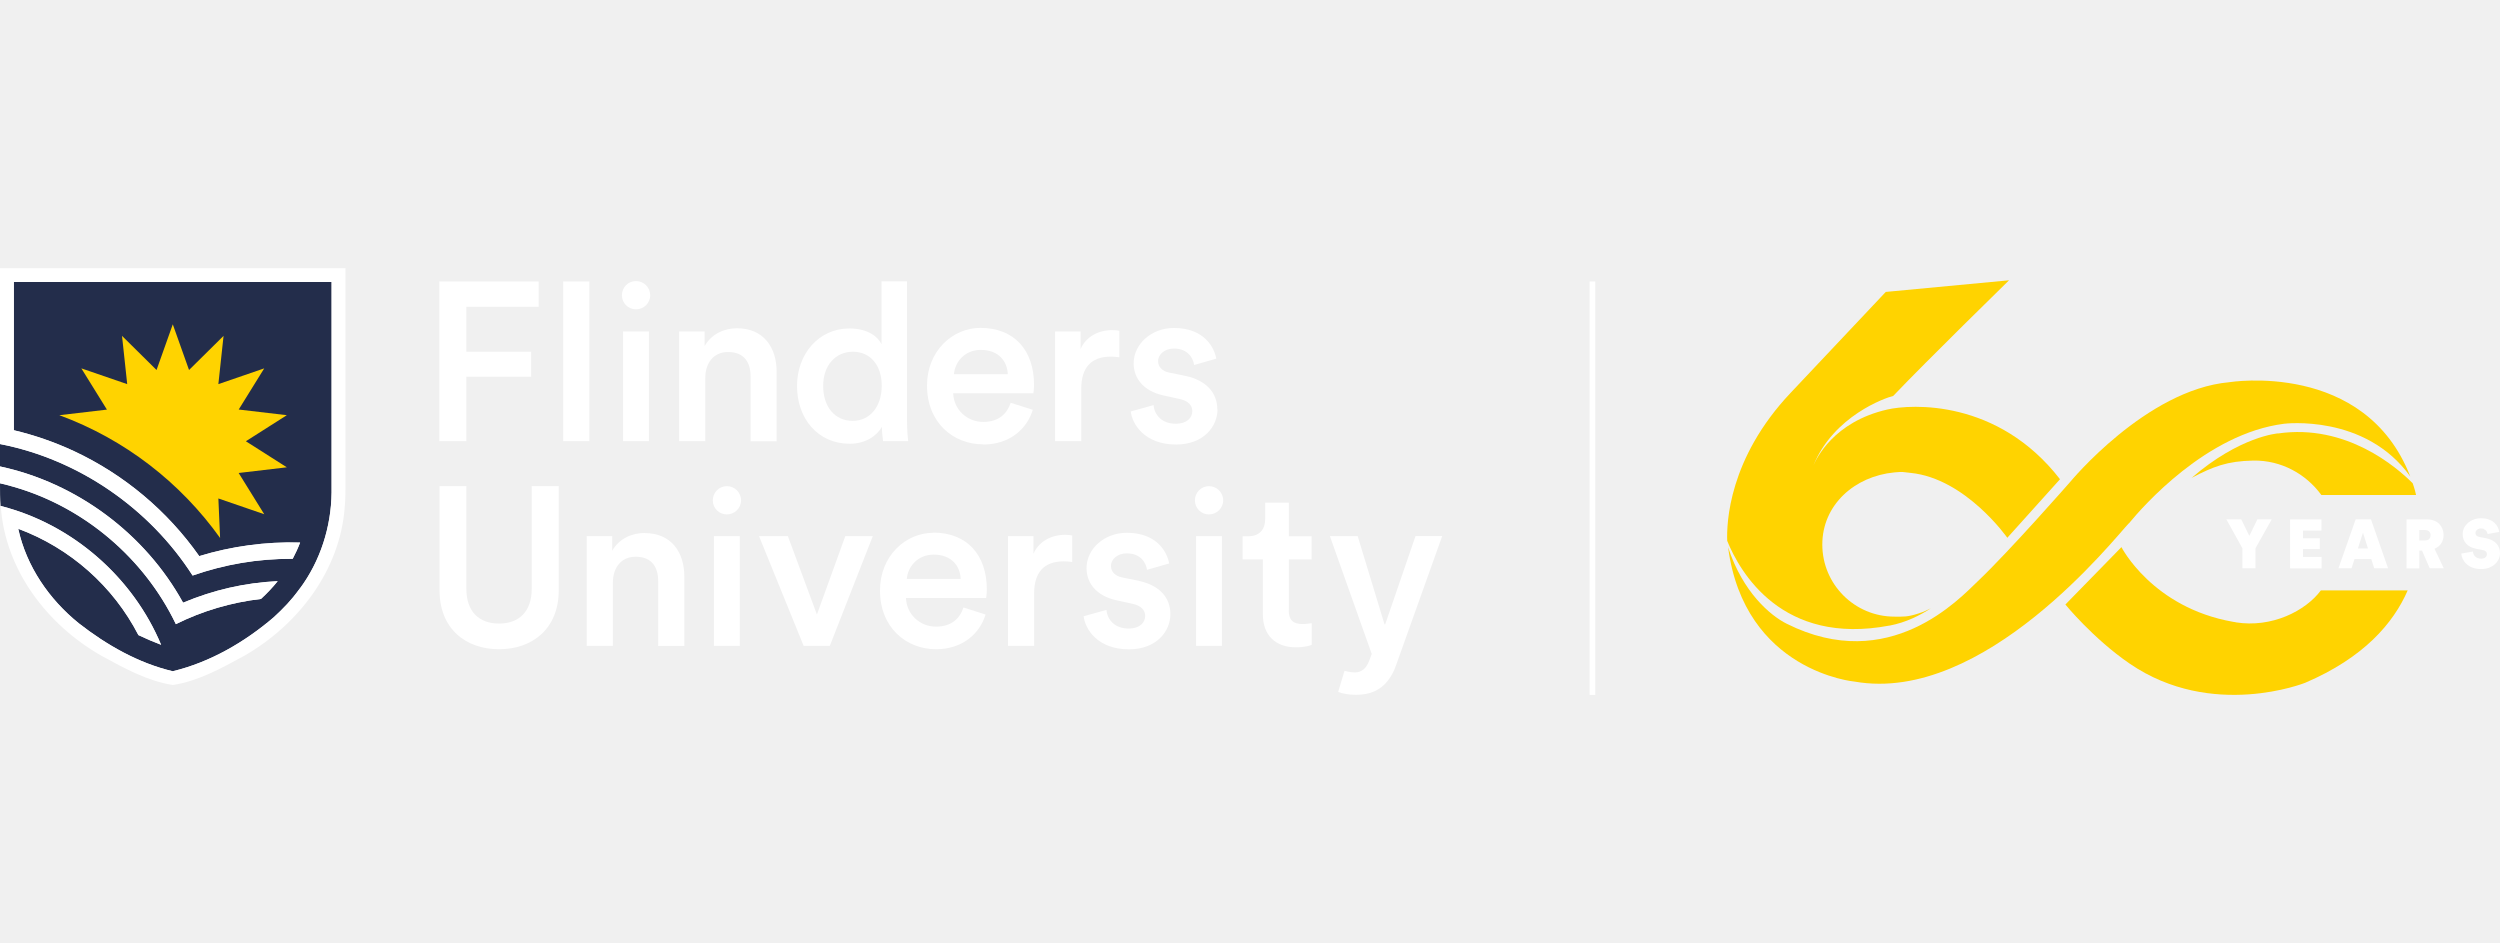
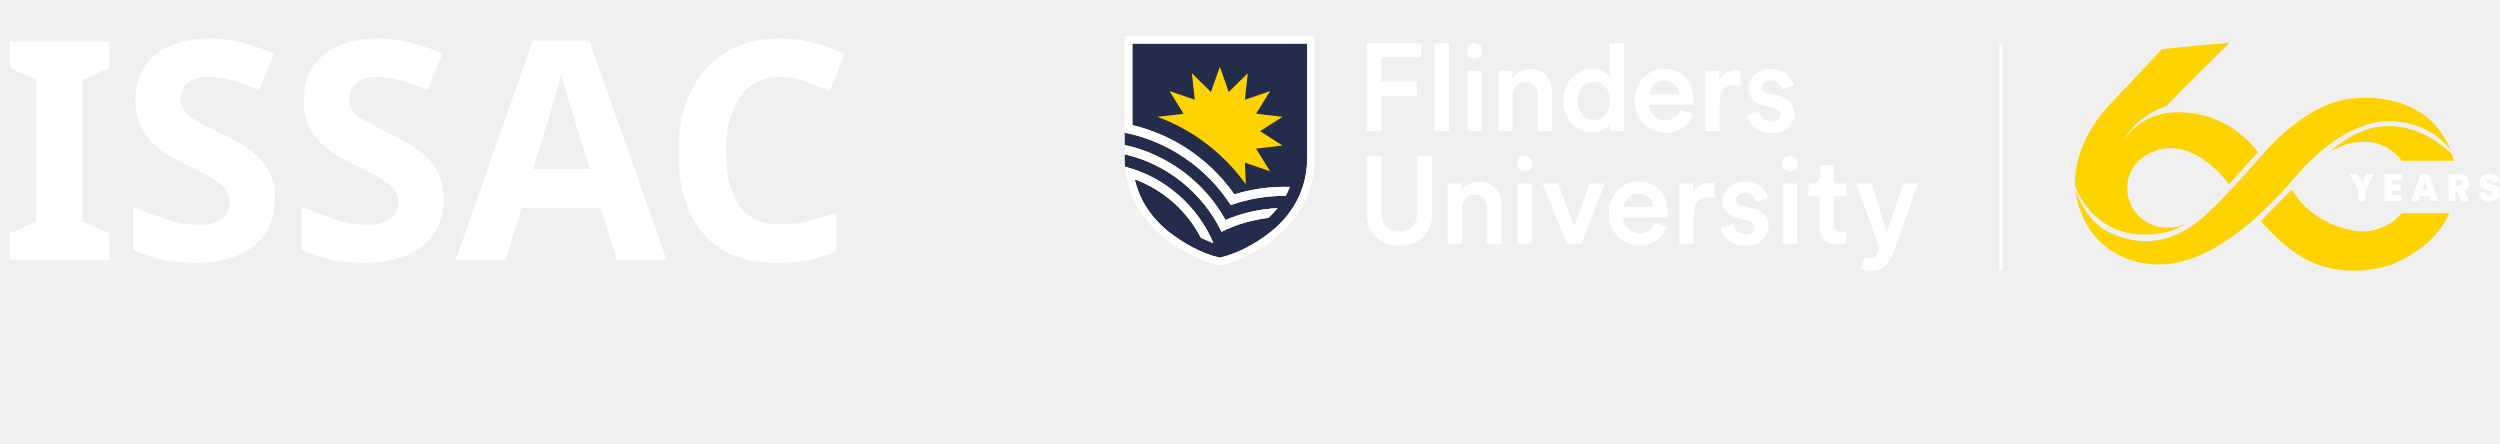
- <svg xmlns="http://www.w3.org/2000/svg" viewBox="0 0 260 98">
-   <g fill="#fff">
-     <path d="m165.32 29.27h.59v43h-.59z" />
-     <path d="m55.3 61.22c0 2.34-1.27 3.63-3.4 3.63s-3.4-1.29-3.4-3.63v-10.66h-2.79v10.82c0 4.01 2.72 6.14 6.19 6.14s6.21-2.13 6.21-6.14v-10.82h-2.81z" />
-     <path d="m67.04 55.43c-1.27 0-2.62.54-3.37 1.85v-1.52h-2.65v11.41h2.72v-6.58c0-1.5.82-2.69 2.37-2.69 1.71 0 2.34 1.12 2.34 2.53v6.75h2.72v-7.22c0-2.51-1.34-4.52-4.12-4.52z" />
-     <path d="m84.96 63.91-3.02-8.15h-3l4.64 11.41h2.72l4.47-11.41h-2.86z" />
-     <path d="m97.07 55.41c-2.88 0-5.55 2.39-5.55 6 0 3.87 2.74 6.11 5.83 6.11 2.74 0 4.55-1.62 5.15-3.61l-2.3-.73c-.37 1.12-1.22 1.99-2.86 1.99s-3.05-1.24-3.12-2.98h8.34s.07-.42.07-.87c0-3.61-2.06-5.93-5.58-5.93zm-2.76 4.8c.09-1.22 1.08-2.53 2.79-2.53 1.87 0 2.76 1.19 2.81 2.53z" />
-     <path d="m107.48 57.59v-1.83h-2.65v11.41h2.72v-5.44c0-2.13.96-3.35 3.07-3.35.28 0 .59.02.89.07v-2.76c-.12-.02-.4-.07-.73-.07-1.5 0-2.76.73-3.3 1.97z" />
-     <path d="m118.42 60.4-1.73-.35c-.7-.14-1.15-.59-1.15-1.19 0-.7.68-1.31 1.64-1.31 1.52 0 2.01 1.05 2.11 1.71l2.3-.66c-.19-1.12-1.22-3.19-4.4-3.19-2.37 0-4.19 1.69-4.19 3.68 0 1.57 1.05 2.88 3.07 3.33l1.69.37c.91.19 1.34.66 1.34 1.27 0 .7-.59 1.31-1.71 1.31-1.45 0-2.23-.91-2.32-1.94l-2.37.66c.14 1.29 1.41 3.44 4.71 3.44 2.91 0 4.31-1.92 4.31-3.65s-1.12-3-3.28-3.47z" />
-     <path d="m124.39 55.76h2.69v11.41h-2.69z" />
-     <path d="m134.04 63.47v-5.29h2.37v-2.41h-2.37v-3.49h-2.46v1.71c0 1.01-.54 1.78-1.76 1.78h-.59v2.41h2.11v5.74c0 2.13 1.31 3.4 3.42 3.4.98 0 1.5-.19 1.66-.26v-2.25c-.12.02-.56.09-.94.09-1.01 0-1.45-.42-1.45-1.43z" />
-     <path d="m74.25 55.76h2.69v11.41h-2.69z" />
-     <path d="m75.59 50.56c-.8 0-1.46.66-1.46 1.48s.66 1.46 1.46 1.46 1.48-.64 1.48-1.46-.66-1.48-1.48-1.48z" />
-     <path d="m125.73 50.56c-.8 0-1.46.66-1.46 1.48s.66 1.46 1.46 1.46 1.48-.64 1.48-1.46-.66-1.48-1.48-1.48z" />
-     <path d="m147.21 55.76-3.15 9.17h-.07s-2.79-9.17-2.79-9.17h-2.89l4.35 12.25-.24.65c-.17.45-.38.78-.63.97-.25.2-.53.3-.86.3-.32 0-.69-.05-1.1-.17l-.66 2.2c.19.08.45.15.78.21s.68.09 1.07.09c.74 0 1.38-.12 1.91-.36s.99-.59 1.36-1.05.67-1 .89-1.64l4.81-13.46h-2.78z" />
-     <path d="m48.5 39.18h6.74v-2.6h-6.74v-4.67h7.52v-2.64h-10.33v16.61h2.81z" />
-     <path d="m58.57 29.27h2.72v16.61h-2.72z" />
-     <path d="m64.8 34.47h2.69v11.41h-2.69z" />
-     <path d="m80.77 45.88v-7.22c0-2.51-1.34-4.52-4.12-4.52-1.27 0-2.62.54-3.37 1.85v-1.52h-2.65v11.41h2.72v-6.58c0-1.5.82-2.69 2.37-2.69 1.71 0 2.34 1.12 2.34 2.53v6.75h2.72z" />
-     <path d="m91.85 45.88h2.6c-.02-.19-.12-1.05-.12-2.09v-14.53h-2.65v6.54c-.35-.73-1.36-1.64-3.35-1.64-3.21 0-5.44 2.69-5.44 5.97 0 3.44 2.2 6.02 5.48 6.02 1.62 0 2.81-.8 3.35-1.76 0 .47.07 1.22.12 1.48zm-3.17-2.11c-1.85 0-3.07-1.45-3.07-3.63s1.31-3.56 3.09-3.56 3 1.36 3 3.54-1.24 3.65-3.02 3.65z" />
-     <path d="m102.26 46.23c2.74 0 4.55-1.62 5.15-3.61l-2.3-.73c-.37 1.12-1.22 1.99-2.86 1.99s-3.05-1.24-3.12-2.98h8.34s.07-.42.07-.87c0-3.61-2.06-5.93-5.58-5.93-2.88 0-5.55 2.39-5.55 6 0 3.87 2.74 6.11 5.83 6.11zm-.26-9.84c1.87 0 2.76 1.19 2.81 2.53h-5.6c.09-1.22 1.08-2.53 2.79-2.53z" />
-     <path d="m115.52 37.09c.28 0 .59.02.89.07v-2.76c-.12-.02-.4-.07-.73-.07-1.5 0-2.76.73-3.3 1.97v-1.83h-2.65v11.41h2.72v-5.44c0-2.13.96-3.35 3.07-3.35z" />
-     <path d="m126.6 42.57c0-1.69-1.12-3-3.28-3.47l-1.73-.35c-.7-.14-1.15-.59-1.15-1.19 0-.7.68-1.31 1.64-1.31 1.52 0 2.01 1.05 2.11 1.71l2.3-.66c-.19-1.12-1.22-3.19-4.4-3.19-2.37 0-4.19 1.69-4.19 3.68 0 1.57 1.05 2.88 3.07 3.33l1.69.37c.91.19 1.34.66 1.34 1.27 0 .7-.59 1.31-1.71 1.31-1.45 0-2.23-.91-2.32-1.94l-2.37.66c.14 1.29 1.41 3.44 4.71 3.44 2.91 0 4.31-1.92 4.31-3.65z" />
-     <path d="m66.14 32.17c.82 0 1.48-.64 1.48-1.46s-.66-1.48-1.48-1.48-1.46.66-1.46 1.48.66 1.46 1.46 1.46z" />
+ <svg xmlns="http://www.w3.org/2000/svg" id="Layer_1" version="1.1" viewBox="0 0 472.65 83.8">
+   <defs>
+     <style>
+       .st0 {
+         fill: #232d4b;
+       }
+ 
+       .st1 {
+         fill: #ffd300;
+       }
+ 
+       .st2, .st3 {
+         fill: #fff;
+       }
+ 
+       .st3 {
+         font-family: Alexandria-Black, Alexandria;
+         font-size: 57.79px;
+         font-weight: 800;
+       }
+     </style>
+   </defs>
+   <g>
+     <path class="st2" d="M377.97,8.18h.59v43h-.59V8.18Z" />
+     <path class="st2" d="M267.95,40.13c0,2.34-1.27,3.63-3.4,3.63s-3.4-1.29-3.4-3.63v-10.66h-2.79v10.82c0,4.01,2.72,6.14,6.19,6.14s6.21-2.13,6.21-6.14v-10.82h-2.81v10.66Z" />
+     <path class="st2" d="M279.69,34.34c-1.27,0-2.62.54-3.37,1.85v-1.52h-2.65v11.41h2.72v-6.58c0-1.5.82-2.69,2.37-2.69,1.71,0,2.34,1.12,2.34,2.53v6.75h2.72v-7.22c0-2.51-1.34-4.52-4.12-4.52h0Z" />
+     <path class="st2" d="M297.61,42.82l-3.02-8.15h-3l4.64,11.41h2.72l4.47-11.41h-2.86l-2.95,8.15Z" />
+     <path class="st2" d="M309.72,34.32c-2.88,0-5.55,2.39-5.55,6,0,3.87,2.74,6.11,5.83,6.11,2.74,0,4.55-1.62,5.15-3.61l-2.3-.73c-.37,1.12-1.22,1.99-2.86,1.99s-3.05-1.24-3.12-2.98h8.34s.07-.42.07-.87c0-3.61-2.06-5.93-5.58-5.93l.02.02ZM306.96,39.12c.09-1.22,1.08-2.53,2.79-2.53,1.87,0,2.76,1.19,2.81,2.53h-5.6Z" />
+     <path class="st2" d="M320.13,36.5v-1.83h-2.65v11.41h2.72v-5.44c0-2.13.96-3.35,3.07-3.35.28,0,.59.02.89.07v-2.76c-.12-.02-.4-.07-.73-.07-1.5,0-2.76.73-3.3,1.97Z" />
+     <path class="st2" d="M331.07,39.31l-1.73-.35c-.7-.14-1.15-.59-1.15-1.19,0-.7.68-1.31,1.64-1.31,1.52,0,2.01,1.05,2.11,1.71l2.3-.66c-.19-1.12-1.22-3.19-4.4-3.19-2.37,0-4.19,1.69-4.19,3.68,0,1.57,1.05,2.88,3.07,3.33l1.69.37c.91.19,1.34.66,1.34,1.27,0,.7-.59,1.31-1.71,1.31-1.45,0-2.23-.91-2.32-1.94l-2.37.66c.14,1.29,1.41,3.44,4.71,3.44,2.91,0,4.31-1.92,4.31-3.65s-1.12-3-3.28-3.47h-.02Z" />
+     <path class="st2" d="M337.04,34.67h2.69v11.41h-2.69v-11.41Z" />
+     <path class="st2" d="M346.69,42.38v-5.29h2.37v-2.41h-2.37v-3.49h-2.46v1.71c0,1.01-.54,1.78-1.76,1.78h-.59v2.41h2.11v5.74c0,2.13,1.31,3.4,3.42,3.4.98,0,1.5-.19,1.66-.26v-2.25c-.12.02-.56.09-.94.09-1.01,0-1.45-.42-1.45-1.43h0Z" />
+     <path class="st2" d="M286.9,34.67h2.69v11.41h-2.69v-11.41Z" />
+     <path class="st2" d="M288.24,29.47c-.8,0-1.46.66-1.46,1.48s.66,1.46,1.46,1.46,1.48-.64,1.48-1.46-.66-1.48-1.48-1.48Z" />
+     <path class="st2" d="M338.38,29.47c-.8,0-1.46.66-1.46,1.48s.66,1.46,1.46,1.46,1.48-.64,1.48-1.46-.66-1.48-1.48-1.48Z" />
+     <path class="st2" d="M359.86,34.67l-3.15,9.17h-.07l-2.79-9.17h-2.89l4.35,12.25-.24.65c-.17.45-.38.78-.63.97-.25.2-.53.3-.86.3s-.69-.05-1.1-.17l-.66,2.2c.19.08.45.15.78.21s.68.09,1.07.09c.74,0,1.38-.12,1.91-.36s.99-.59,1.36-1.05.67-1,.89-1.64l4.81-13.46h-2.78Z" />
+     <path class="st2" d="M261.15,18.09h6.74v-2.6h-6.74v-4.67h7.52v-2.64h-10.33v16.61h2.81v-6.7Z" />
+     <path class="st2" d="M271.22,8.18h2.72v16.61h-2.72V8.18Z" />
+     <path class="st2" d="M277.45,13.38h2.69v11.41h-2.69v-11.41Z" />
+     <path class="st2" d="M293.42,24.79v-7.22c0-2.51-1.34-4.52-4.12-4.52-1.27,0-2.62.54-3.37,1.85v-1.52h-2.65v11.41h2.72v-6.58c0-1.5.82-2.69,2.37-2.69,1.71,0,2.34,1.12,2.34,2.53v6.75h2.72,0Z" />
+     <path class="st2" d="M304.5,24.79h2.6c-.02-.19-.12-1.05-.12-2.09v-14.53h-2.65v6.54c-.35-.73-1.36-1.64-3.35-1.64-3.21,0-5.44,2.69-5.44,5.97s2.2,6.02,5.48,6.02c1.62,0,2.81-.8,3.35-1.76,0,.47.07,1.22.12,1.48h.01ZM301.33,22.68c-1.85,0-3.07-1.45-3.07-3.63s1.31-3.56,3.09-3.56,3,1.36,3,3.54-1.24,3.65-3.02,3.65Z" />
+     <path class="st2" d="M314.91,25.14c2.74,0,4.55-1.62,5.15-3.61l-2.3-.73c-.37,1.12-1.22,1.99-2.86,1.99s-3.05-1.24-3.12-2.98h8.34s.07-.42.07-.87c0-3.61-2.06-5.93-5.58-5.93-2.88,0-5.55,2.39-5.55,6,0,3.87,2.74,6.11,5.83,6.11l.02.02ZM314.65,15.3c1.87,0,2.76,1.19,2.81,2.53h-5.6c.09-1.22,1.08-2.53,2.79-2.53Z" />
+     <path class="st2" d="M328.17,16c.28,0,.59.02.89.07v-2.76c-.12-.02-.4-.07-.73-.07-1.5,0-2.76.73-3.3,1.97v-1.83h-2.65v11.41h2.72v-5.44c0-2.13.96-3.35,3.07-3.35Z" />
+     <path class="st2" d="M339.25,21.48c0-1.69-1.12-3-3.28-3.47l-1.73-.35c-.7-.14-1.15-.59-1.15-1.19,0-.7.68-1.31,1.64-1.31,1.52,0,2.01,1.05,2.11,1.71l2.3-.66c-.19-1.12-1.22-3.19-4.4-3.19-2.37,0-4.19,1.69-4.19,3.68,0,1.57,1.05,2.88,3.07,3.33l1.69.37c.91.19,1.34.66,1.34,1.27,0,.7-.59,1.31-1.71,1.31-1.45,0-2.23-.91-2.32-1.94l-2.37.66c.14,1.29,1.41,3.44,4.71,3.44,2.91,0,4.31-1.92,4.31-3.65h-.02Z" />
+     <path class="st2" d="M278.79,11.08c.82,0,1.48-.64,1.48-1.46s-.66-1.48-1.48-1.48-1.46.66-1.46,1.48.66,1.46,1.46,1.46Z" />
  </g>
-   <path d="m.92 52.86c7.05 2.06 13.01 7.43 15.83 14.2-.81-.31-1.59-.64-2.36-1.01-2.62-5.08-7.09-9.05-12.5-11.06.85 3.91 3.22 7.35 6.31 9.84 2.87 2.24 6.19 4.14 9.76 4.98 3.87-.93 7.49-3.03 10.5-5.61s0 0 0 0c.49-.44.96-.91 1.41-1.39.21-.23.41-.47.61-.7.27-.34.54-.68.79-1.03-.05.06-.09.13-.13.19 2.15-2.88 3.3-6.45 3.34-10.04 0-4.86 0-7.56 0-16.59s0 0 0 0c0-2.98 0-5.31 0-5.31h-33.04s0 2.4 0 5.31 0 0 0 0v10.1c2.15.51 4.25 1.24 6.25 2.17 5.24 2.45 9.73 6.23 13.03 10.92 3.3-1.01 6.9-1.52 10.49-1.41-.22.58-.48 1.14-.77 1.69-3.64-.02-7.08.58-10.41 1.74-4.48-6.98-11.85-12.08-20.03-13.67v2.33c8 1.71 15.11 7.02 19.04 14.17 3.13-1.32 6.4-2.08 9.84-2.24-.52.64-1.1 1.26-1.74 1.85-3.09.36-6.08 1.24-8.85 2.62-3.5-7.3-10.37-12.85-18.29-14.65 0 .75 0 1.62.07 2.36.28.07.56.15.84.23z" fill="#232d4b" />
-   <path d="m0 27.89h35.93v22.37s0 0 0 0c0 .74 0 1.63-.07 2.36-.44 6.64-4.82 12.35-10.47 15.59-2.32 1.26-4.77 2.63-7.41 3.03-2.64-.4-5.09-1.77-7.41-3.03-5.68-3.23-10.05-8.95-10.49-15.59 7.41 1.88 13.74 7.39 16.68 14.44-.81-.31-1.59-.64-2.36-1.01-2.62-5.08-7.09-9.05-12.5-11.06.85 3.91 3.22 7.35 6.31 9.84 2.87 2.24 6.19 4.14 9.76 4.98 3.87-.93 7.49-3.03 10.5-5.61s0 0 0 0c.49-.44.96-.91 1.41-1.39.21-.23.41-.47.61-.7.27-.34.54-.68.79-1.03 0 0 0 .01-.01.02 2.08-2.85 3.18-6.35 3.22-9.87 0-4.87 0-21.9 0-21.9h-33.05s0 15.4 0 15.42c2.15.51 4.25 1.24 6.25 2.17 5.24 2.45 9.73 6.23 13.03 10.92 3.3-1.01 6.9-1.52 10.49-1.41-.22.58-.48 1.14-.77 1.69-3.64-.02-7.08.58-10.41 1.74-4.48-6.99-11.85-12.09-20.03-13.68v-18.28z" fill="#fff" />
-   <path d="m1.44 50.64c7.31 2.09 13.57 7.43 16.85 14.27 2.77-1.38 5.76-2.26 8.85-2.62.64-.59 1.23-1.21 1.74-1.85-3.44.17-6.7.93-9.84 2.24-3.93-7.15-11.04-12.46-19.04-14.17v1.75c.42.09 1.07.27 1.44.38z" fill="#fff" />
-   <path d="m31.14 61.27c.04-.06.08-.11.12-.17-.04.06-.08.11-.12.17z" fill="#fff" />
-   <path d="m24.82 42.6 2.66-4.29-4.77 1.64.54-5.02-3.59 3.55-1.69-4.75-1.69 4.75-3.59-3.55.54 5.02-4.77-1.64 2.66 4.29-4.95.58c6.78 2.49 12.59 6.99 16.72 12.77l-.18-4.11 4.77 1.64-2.66-4.29 5.01-.59-4.26-2.71 4.26-2.71-5.01-.59z" fill="#ffd300" />
-   <path d="m258.33 55.04c.09.04.16.08.21.14s.1.11.12.18.04.13.05.18l1.21-.22c-.02-.16-.08-.33-.16-.5s-.2-.32-.35-.46-.34-.25-.57-.33c-.23-.09-.5-.13-.83-.13-.26 0-.5.04-.73.13-.23.08-.43.2-.6.34-.17.15-.31.32-.41.52s-.15.42-.15.66c0 .4.12.73.37 1s.6.44 1.06.53l.63.12c.16.03.28.08.35.16.08.08.11.17.11.28 0 .13-.05.24-.16.33s-.25.13-.43.13c-.14 0-.27-.02-.37-.06s-.19-.09-.26-.16-.13-.15-.17-.24-.06-.18-.06-.28l-1.22.21c.01.18.06.36.15.55s.21.37.38.52c.17.16.38.29.63.39.26.1.56.15.92.15.31 0 .59-.05.83-.14.24-.1.44-.22.61-.38s.29-.33.38-.53.13-.4.13-.6c0-.39-.12-.73-.37-1-.25-.28-.62-.46-1.11-.56l-.64-.12c-.15-.03-.26-.08-.33-.15s-.1-.16-.1-.27c0-.12.05-.23.16-.33.11-.09.25-.14.41-.14.12 0 .23.02.32.05m-6.73 1.21v-1.1h.56c.2 0 .35.05.46.15.1.1.15.23.15.39s-.05.3-.15.4-.25.15-.46.15h-.56zm0 2.88v-1.84h.28l.8 1.84h1.46l-.96-2.03c.28-.11.51-.29.68-.53.17-.25.26-.54.26-.89 0-.23-.04-.45-.12-.65s-.2-.37-.34-.52c-.15-.15-.33-.26-.54-.34s-.44-.12-.7-.12h-2.15v5.09h1.33zm-5.86-3.7.52 1.64h-1.05zm1.17 3.7h1.44l-1.78-5.09h-1.59l-1.79 5.09h1.36l.31-.96h1.74zm-5.47 0v-1.18h-1.94v-.82h1.75v-1.12h-1.75v-.8h1.92v-1.16h-3.26v5.09h3.27zm-8.24-2.08v2.08h1.36v-2.08l1.69-3.01h-1.49l-.84 1.72-.84-1.72h-1.55z" fill="#fff" />
-   <g fill="#ffd300">
-     <path d="m221.4 54.44c1.42-1.73 8.07-9.35 16.15-10.37 0 0 8.45-1.06 13.12 5.49-4.7-12.12-18.83-9.81-18.83-9.81-8.65.78-16.55 10.38-16.55 10.38s-6.3 7.19-9.6 10.32c-1.88 1.79-9.2 9.76-19.87 4.42-1.67-.83-4.57-3.25-6.1-7.96 1.71 12.97 13.18 13.98 13.18 13.98 13.44 2.35 26.99-14.89 28.49-16.46z" />
-     <path d="m196.53 65.06c1.68-.32 3.14-1.05 4.28-1.8-.33.15-.65.34-1.25.53-1.21.39-1.56.34-2.54.34-4.14 0-7.5-3.36-7.5-7.5s3.38-7.11 7.5-7.5c.92-.09.9-.03 1.68.05 5.74.58 10.06 6.75 10.06 6.75l5.48-6.09c-6.46-8.35-15.48-7.82-17.96-7.25-5.63 1.29-7.38 5.14-7.69 5.82-.02.04-.03.08 0 0 2.11-5.16 7.49-7.04 8.3-7.23 3.46-3.63 12.05-12.03 12.05-12.03l-12.82 1.21s-5.37 5.71-9.89 10.49c-6.46 6.83-6.67 13.58-6.6 15.4 1.32 3.25 5.69 10.93 16.87 8.81z" />
-     <path d="m236.92 45.07s-3.97.29-8.99 4.63c2.24-1.18 3.7-1.75 6.41-1.8 2.92-.05 5.5 1.41 7.08 3.58h9.85c-.14-.64-.32-1.15-.35-1.22-1.66-1.67-6.92-6.21-14-5.18z" />
-     <path d="m232.5 64.71s-.26-.04-.26-.04c-8.42-1.49-11.61-7.77-11.61-7.77l-5.83 5.97s2.89 3.55 6.69 6.15c8.57 5.87 18.25 1.99 18.25 1.99 6.08-2.6 9.17-6.18 10.66-9.61h-9.03c-1.58 2.13-5.11 3.93-8.87 3.32z" />
+   <path class="st0" d="M213.57,31.77c7.05,2.06,13.01,7.43,15.83,14.2-.81-.31-1.59-.64-2.36-1.01-2.62-5.08-7.09-9.05-12.5-11.06.85,3.91,3.22,7.35,6.31,9.84,2.87,2.24,6.19,4.14,9.76,4.98,3.87-.93,7.49-3.03,10.5-5.61s0,0,0,0c.49-.44.96-.91,1.41-1.39.21-.23.41-.47.61-.7.27-.34.54-.68.79-1.03-.05.06-.09.13-.13.19,2.15-2.88,3.3-6.45,3.34-10.04V13.55c0-9.03,0,0,0,0v-5.31h-33.04v5.31c0,2.91,0,0,0,0v10.1c2.15.51,4.25,1.24,6.25,2.17,5.24,2.45,9.73,6.23,13.03,10.92,3.3-1.01,6.9-1.52,10.49-1.41-.22.58-.48,1.14-.77,1.69-3.64-.02-7.08.58-10.41,1.74-4.48-6.98-11.85-12.08-20.03-13.67v2.33c8,1.71,15.11,7.02,19.04,14.17,3.13-1.32,6.4-2.08,9.84-2.24-.52.64-1.1,1.26-1.74,1.85-3.09.36-6.08,1.24-8.85,2.62-3.5-7.3-10.37-12.85-18.29-14.65,0,.75,0,1.62.07,2.36.28.07.56.15.84.23h.01Z" />
+   <path class="st2" d="M212.65,6.8h35.93v22.37h0c0,.74,0,1.63-.07,2.36-.44,6.64-4.82,12.35-10.47,15.59-2.32,1.26-4.77,2.63-7.41,3.03-2.64-.4-5.09-1.77-7.41-3.03-5.68-3.23-10.05-8.95-10.49-15.59,7.41,1.88,13.74,7.39,16.68,14.44-.81-.31-1.59-.64-2.36-1.01-2.62-5.08-7.09-9.05-12.5-11.06.85,3.91,3.22,7.35,6.31,9.84,2.87,2.24,6.19,4.14,9.76,4.98,3.87-.93,7.49-3.03,10.5-5.61s0,0,0,0c.49-.44.96-.91,1.41-1.39.21-.23.41-.47.61-.7.27-.34.54-.68.79-1.03,0,0,0,0-.01.02,2.08-2.85,3.18-6.35,3.22-9.87V8.24h-33.05v15.42c2.15.51,4.25,1.24,6.25,2.17,5.24,2.45,9.73,6.23,13.03,10.92,3.3-1.01,6.9-1.52,10.49-1.41-.22.58-.48,1.14-.77,1.69-3.64-.02-7.08.58-10.41,1.74-4.48-6.99-11.85-12.09-20.03-13.68V6.81h0Z" />
+   <path class="st2" d="M214.09,29.55c7.31,2.09,13.57,7.43,16.85,14.27,2.77-1.38,5.76-2.26,8.85-2.62.64-.59,1.23-1.21,1.74-1.85-3.44.17-6.7.93-9.84,2.24-3.93-7.15-11.04-12.46-19.04-14.17v1.75c.42.09,1.07.27,1.44.38h0Z" />
+   <path class="st2" d="M243.79,40.18c.04-.06.08-.11.12-.17-.04.06-.08.11-.12.17Z" />
+   <path class="st1" d="M237.47,21.51l2.66-4.29-4.77,1.64.54-5.02-3.59,3.55-1.69-4.75-1.69,4.75-3.59-3.55.54,5.02-4.77-1.64,2.66,4.29-4.95.58c6.78,2.49,12.59,6.99,16.72,12.77l-.18-4.11,4.77,1.64-2.66-4.29,5.01-.59-4.26-2.71,4.26-2.71-5.01-.59h0Z" />
+   <path class="st2" d="M470.98,33.95c.09.04.16.08.21.14s.1.11.12.18.04.13.05.18l1.21-.22c-.02-.16-.08-.33-.16-.5s-.2-.32-.35-.46-.34-.25-.57-.33c-.23-.09-.5-.13-.83-.13-.26,0-.5.04-.73.13-.23.08-.43.2-.6.34-.17.15-.31.32-.41.52s-.15.42-.15.66c0,.4.12.73.37,1s.6.44,1.06.53l.63.12c.16.03.28.08.35.16.08.08.11.17.11.28,0,.13-.05.24-.16.33s-.25.13-.43.13c-.14,0-.27-.02-.37-.06s-.19-.09-.26-.16-.13-.15-.17-.24-.06-.18-.06-.28l-1.22.21c0,.18.06.36.15.55s.21.37.38.52c.17.16.38.29.63.39.26.1.56.15.92.15.31,0,.59-.05.83-.14.24-.1.44-.22.61-.38s.29-.33.38-.53.13-.4.13-.6c0-.39-.12-.73-.37-1-.25-.28-.62-.46-1.11-.56l-.64-.12c-.15-.03-.26-.08-.33-.15s-.1-.16-.1-.27c0-.12.05-.23.16-.33.11-.09.25-.14.41-.14.12,0,.23.02.32.05M464.26,35.13v-1.1h.56c.2,0,.35.05.46.15.1.1.15.23.15.39s-.05.3-.15.4-.25.15-.46.15h-.56ZM464.26,38.01v-1.84h.28l.8,1.84h1.46l-.96-2.03c.28-.11.51-.29.68-.53.17-.25.26-.54.26-.89,0-.23-.04-.45-.12-.65s-.2-.37-.34-.52c-.15-.15-.33-.26-.54-.34s-.44-.12-.7-.12h-2.15v5.09h1.33,0ZM458.4,34.31l.52,1.64h-1.05l.53-1.64ZM459.57,38.01h1.44l-1.78-5.09h-1.59l-1.79,5.09h1.36l.31-.96h1.74l.31.96ZM454.1,38.01v-1.18h-1.94v-.82h1.75v-1.12h-1.75v-.8h1.92v-1.16h-3.26v5.09h3.28ZM445.86,35.93v2.08h1.36v-2.08l1.69-3.01h-1.49l-.84,1.72-.84-1.72h-1.55l1.67,3.01Z" />
+   <g>
+     <path class="st1" d="M434.05,33.35c1.42-1.73,8.07-9.35,16.15-10.37,0,0,8.45-1.06,13.12,5.49-4.7-12.12-18.83-9.81-18.83-9.81-8.65.78-16.55,10.38-16.55,10.38,0,0-6.3,7.19-9.6,10.32-1.88,1.79-9.2,9.76-19.87,4.42-1.67-.83-4.57-3.25-6.1-7.96,1.71,12.97,13.18,13.98,13.18,13.98,13.44,2.35,26.99-14.89,28.49-16.46h.01Z" />
+     <path class="st1" d="M409.18,43.97c1.68-.32,3.14-1.05,4.28-1.8-.33.15-.65.34-1.25.53-1.21.39-1.56.34-2.54.34-4.14,0-7.5-3.36-7.5-7.5s3.38-7.11,7.5-7.5c.92-.09.9-.03,1.68.05,5.74.58,10.06,6.75,10.06,6.75l5.48-6.09c-6.46-8.35-15.48-7.82-17.96-7.25-5.63,1.29-7.38,5.14-7.69,5.82-.02.04-.03.08,0,0,2.11-5.16,7.49-7.04,8.3-7.23,3.46-3.63,12.05-12.03,12.05-12.03l-12.82,1.21s-5.37,5.71-9.89,10.49c-6.46,6.83-6.67,13.58-6.6,15.4,1.32,3.25,5.69,10.93,16.87,8.81h.03Z" />
+     <path class="st1" d="M449.57,23.98s-3.97.29-8.99,4.63c2.24-1.18,3.7-1.75,6.41-1.8,2.92-.05,5.5,1.41,7.08,3.58h9.85c-.14-.64-.32-1.15-.35-1.22-1.66-1.67-6.92-6.21-14-5.18h0Z" />
+     <path class="st1" d="M445.15,43.62l-.26-.04c-8.42-1.49-11.61-7.77-11.61-7.77l-5.83,5.97s2.89,3.55,6.69,6.15c8.57,5.87,18.25,1.99,18.25,1.99,6.08-2.6,9.17-6.18,10.66-9.61h-9.03c-1.58,2.13-5.11,3.93-8.87,3.32h0Z" />
  </g>
+   <text class="st3" transform="translate(0 49.12)">
+     <tspan x="0" y="0">ISSAC</tspan>
+   </text>
</svg>
